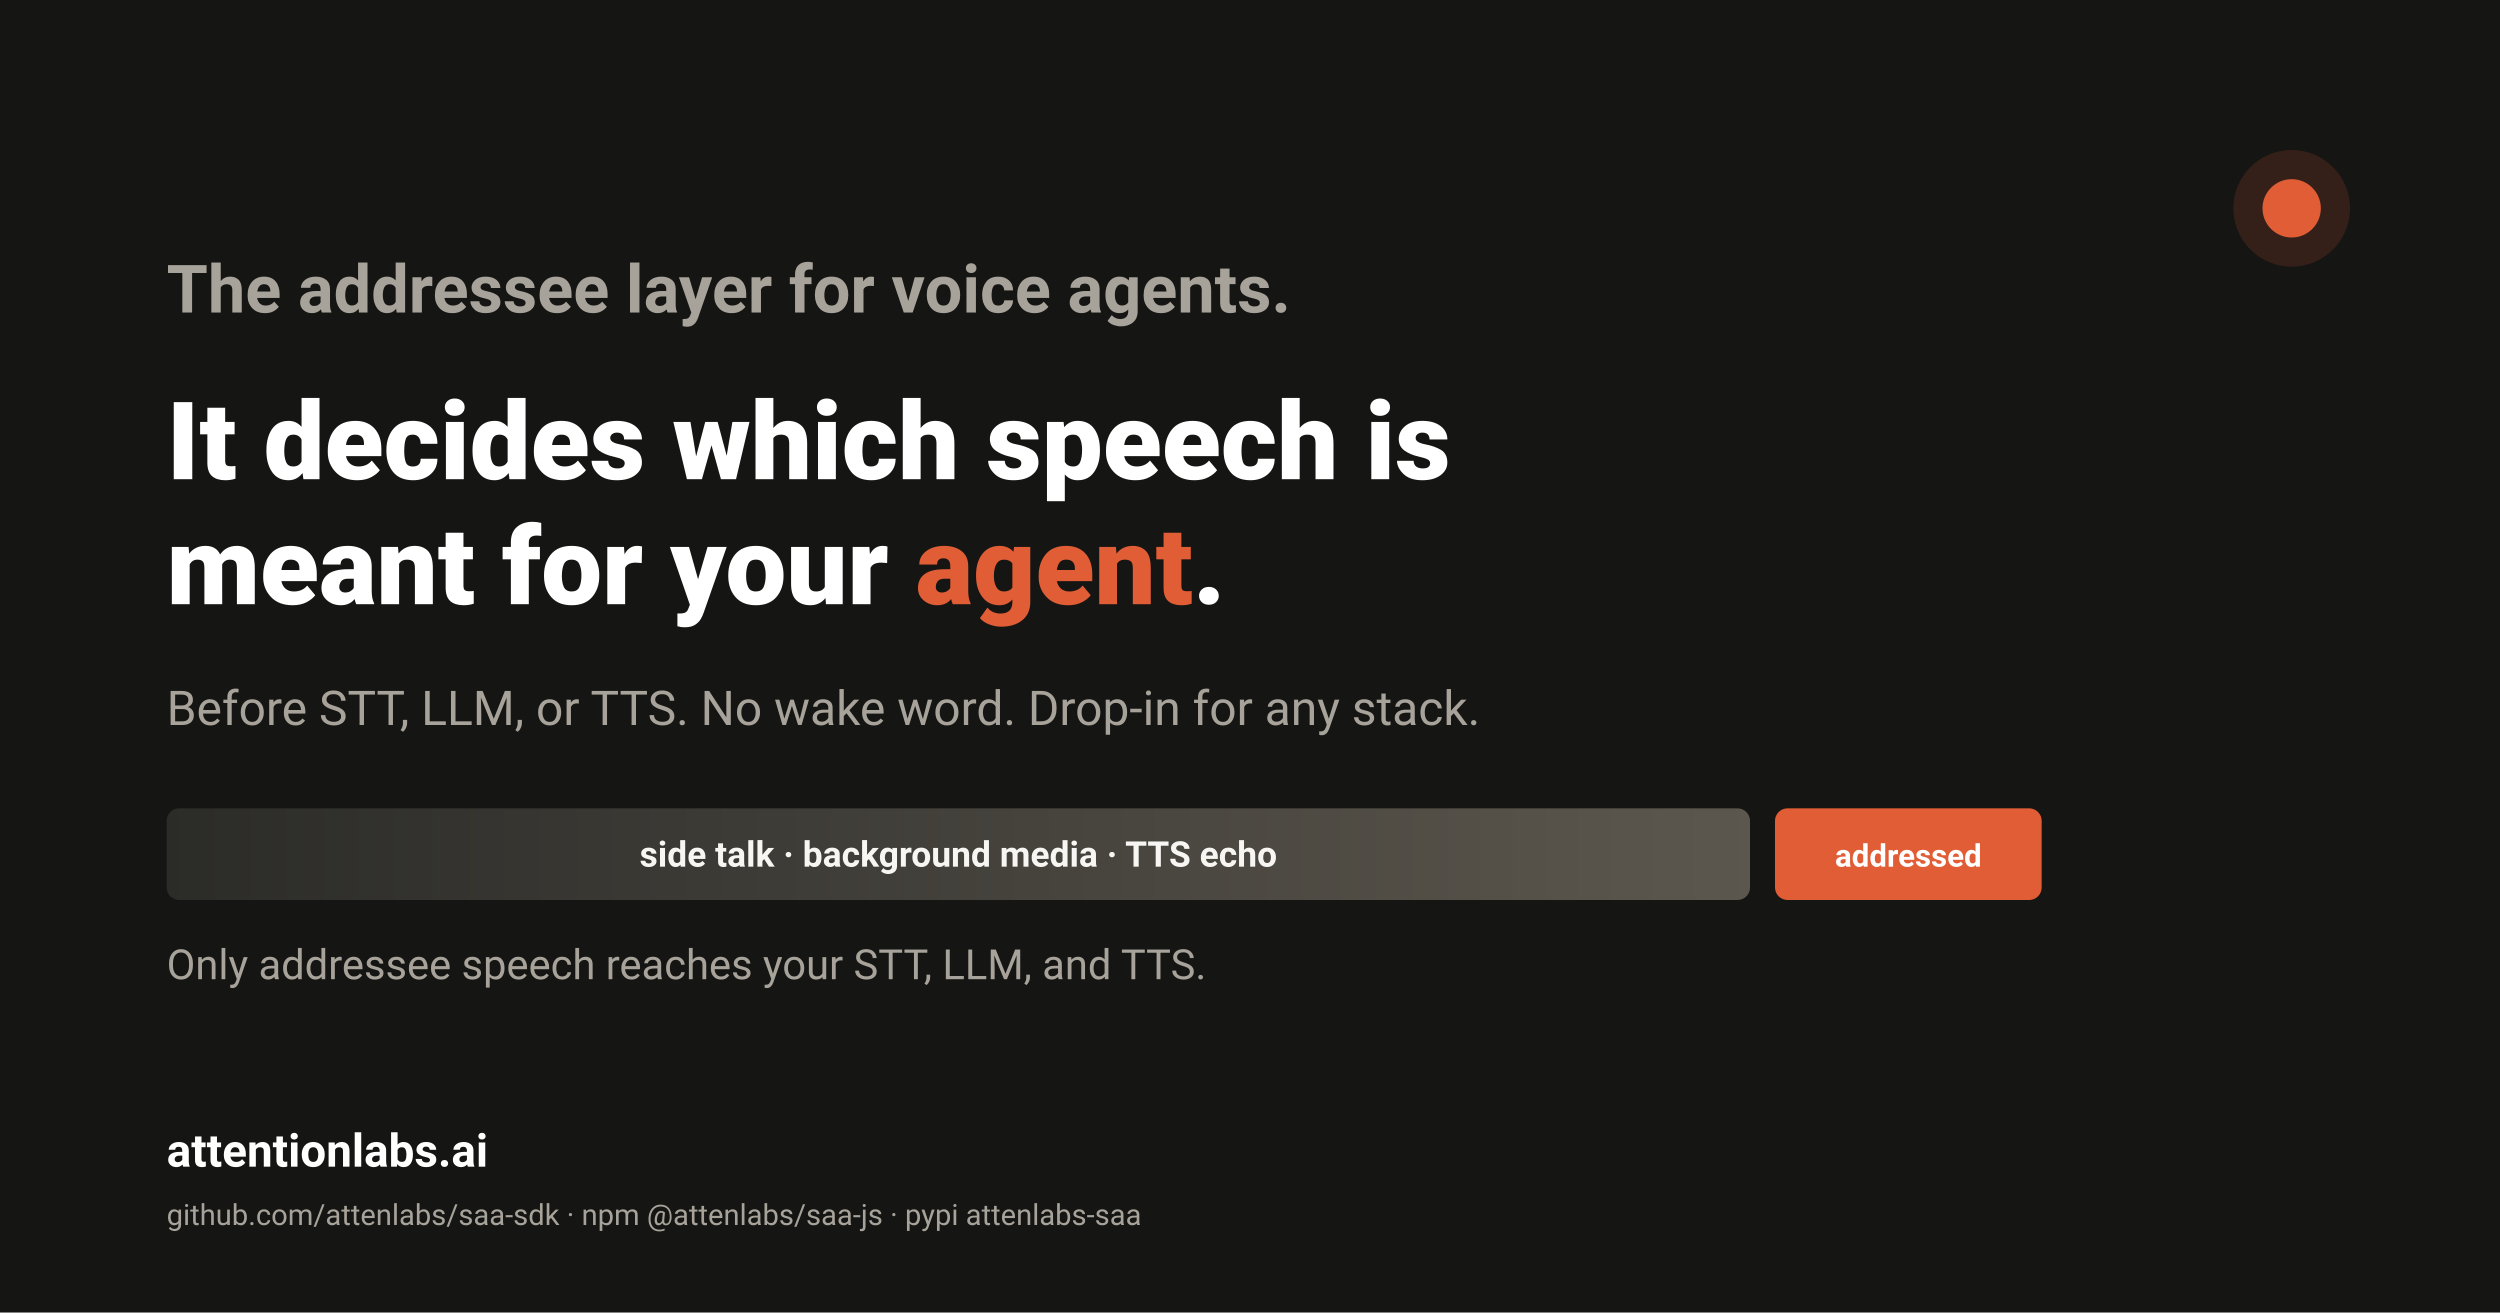
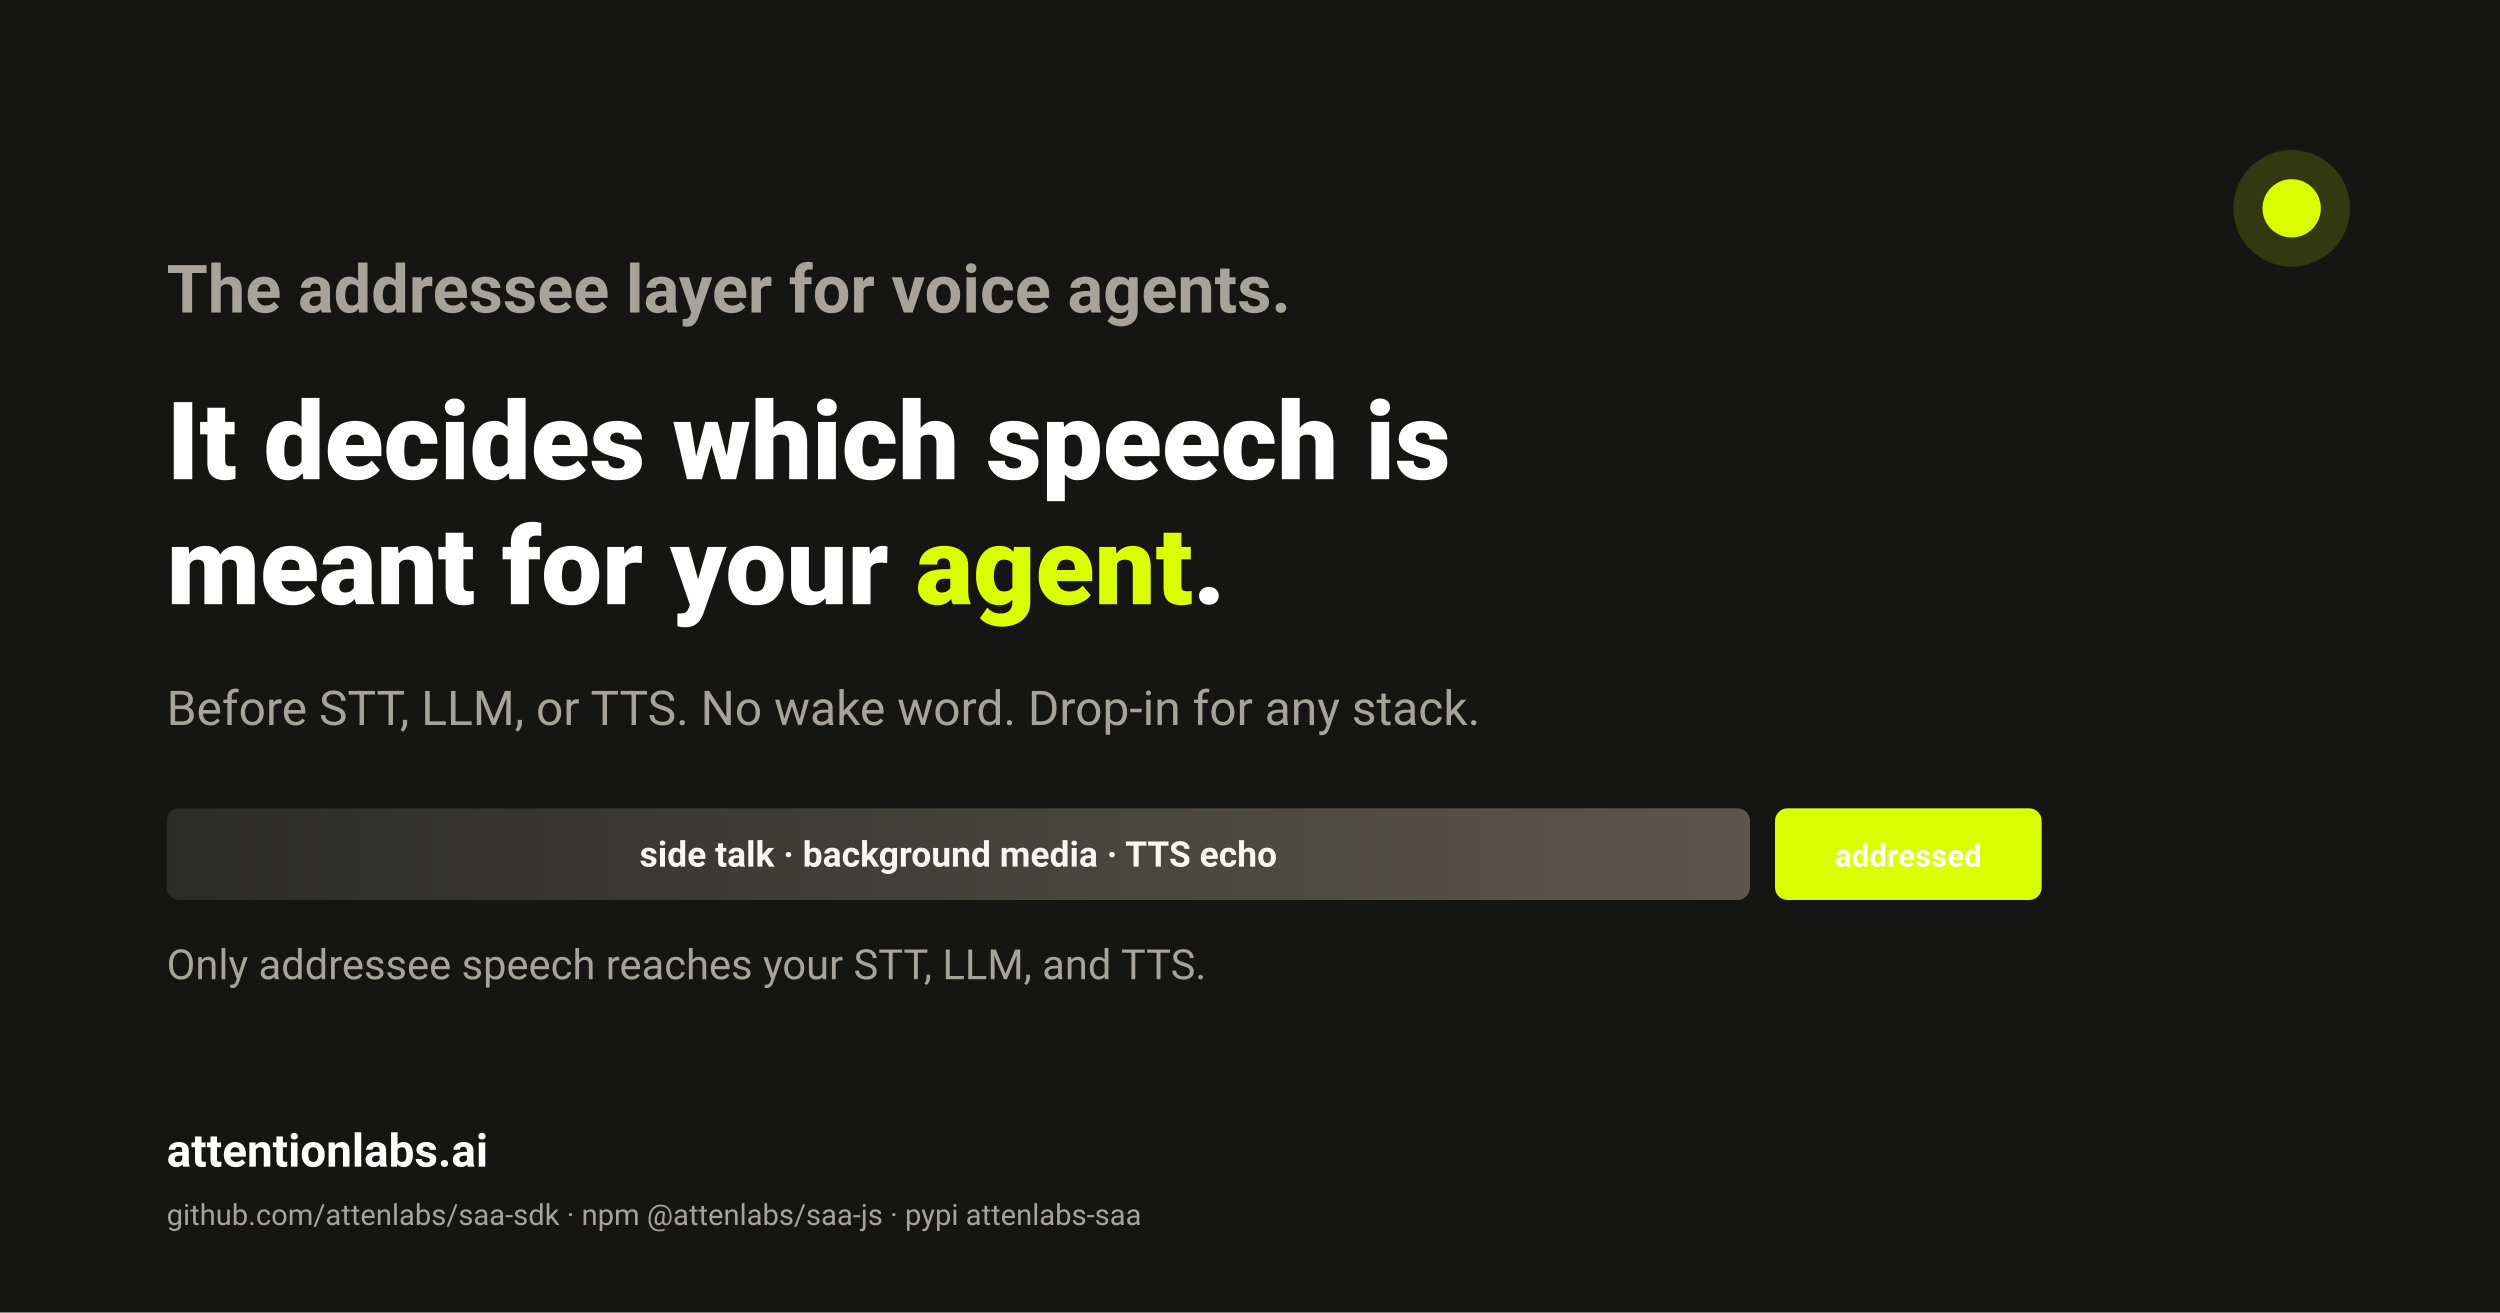
<svg xmlns="http://www.w3.org/2000/svg" viewBox="0 0 1200 630" role="img" aria-labelledby="t d" font-family="ui-sans-serif, system-ui, -apple-system, Segoe UI, Roboto, sans-serif">
  <defs>
    <linearGradient id="bg" x1="0" x2="1" y1="0" y2="1">
      <stop offset="0" stop-color="#151513" />
      <stop offset="1" stop-color="#151513" />
    </linearGradient>
    <linearGradient id="side" x1="0" x2="1" y1="0" y2="0">
      <stop offset="0" stop-color="#2B2B28" />
      <stop offset="1" stop-color="#5c574e" />
    </linearGradient>
    <linearGradient id="on" x1="0" x2="1" y1="0" y2="0">
-       <stop offset="0" stop-color="#E15D35" />
-       <stop offset="1" stop-color="#E15D35" />
+       <stop offset="0" stop-color="#D9FF00" />
+       <stop offset="1" stop-color="#D9FF00" />
    </linearGradient>
  </defs>
  <rect width="1200" height="630" fill="url(#bg)" />
  <g transform="translate(80,150)">
    <text x="0" y="0" font-size="32" font-weight="600" fill="#A8A39A">The addressee layer for voice agents.</text>
    <text x="0" y="80" font-size="52" font-weight="800" fill="#ffffff">It decides which speech is</text>
-     <text x="0" y="140" font-size="52" font-weight="800" fill="#ffffff">meant for your <tspan fill="#E15D35">agent</tspan>.</text>
+     <text x="0" y="140" font-size="52" font-weight="800" fill="#ffffff">meant for your <tspan fill="#D9FF00">agent</tspan>.</text>
    <text x="0" y="198" font-size="23" fill="#A8A39A">Before STT, LLM, or TTS. No wake word. Drop-in for any stack.</text>
    <g transform="translate(0,238)">
      <rect x="0" y="0" width="760" height="44" fill="url(#side)" rx="6" />
      <rect x="772" y="0" width="128" height="44" fill="url(#on)" rx="6" />
      <text x="380" y="28" text-anchor="middle" font-size="17" font-weight="700" fill="#F7F6F2">side talk · background media · TTS echo</text>
      <text x="836" y="28" text-anchor="middle" font-size="15" font-weight="700" fill="#ffffff">addressed</text>
    </g>
    <text x="0" y="320" font-size="20" fill="#A8A39A">Only addressee speech reaches your STT, LLM, and TTS.</text>
  </g>
  <g transform="translate(80,560)">
    <text x="0" y="0" font-size="22" font-weight="700" fill="#ffffff">attentionlabs.ai</text>
    <text x="0" y="28" font-size="14" fill="#A8A39A">github.com/attenlabs/saa-sdk  ·  npm @attenlabs/saa-js  ·  pypi attenlabs-saa</text>
  </g>
-   <circle cx="1100" cy="100" r="14" fill="#E15D35" />
-   <circle cx="1100" cy="100" r="28" fill="#E15D35" opacity="0.15" />
+   <circle cx="1100" cy="100" r="14" fill="#D9FF00" />
+   <circle cx="1100" cy="100" r="28" fill="#D9FF00" opacity="0.15" />
</svg>
